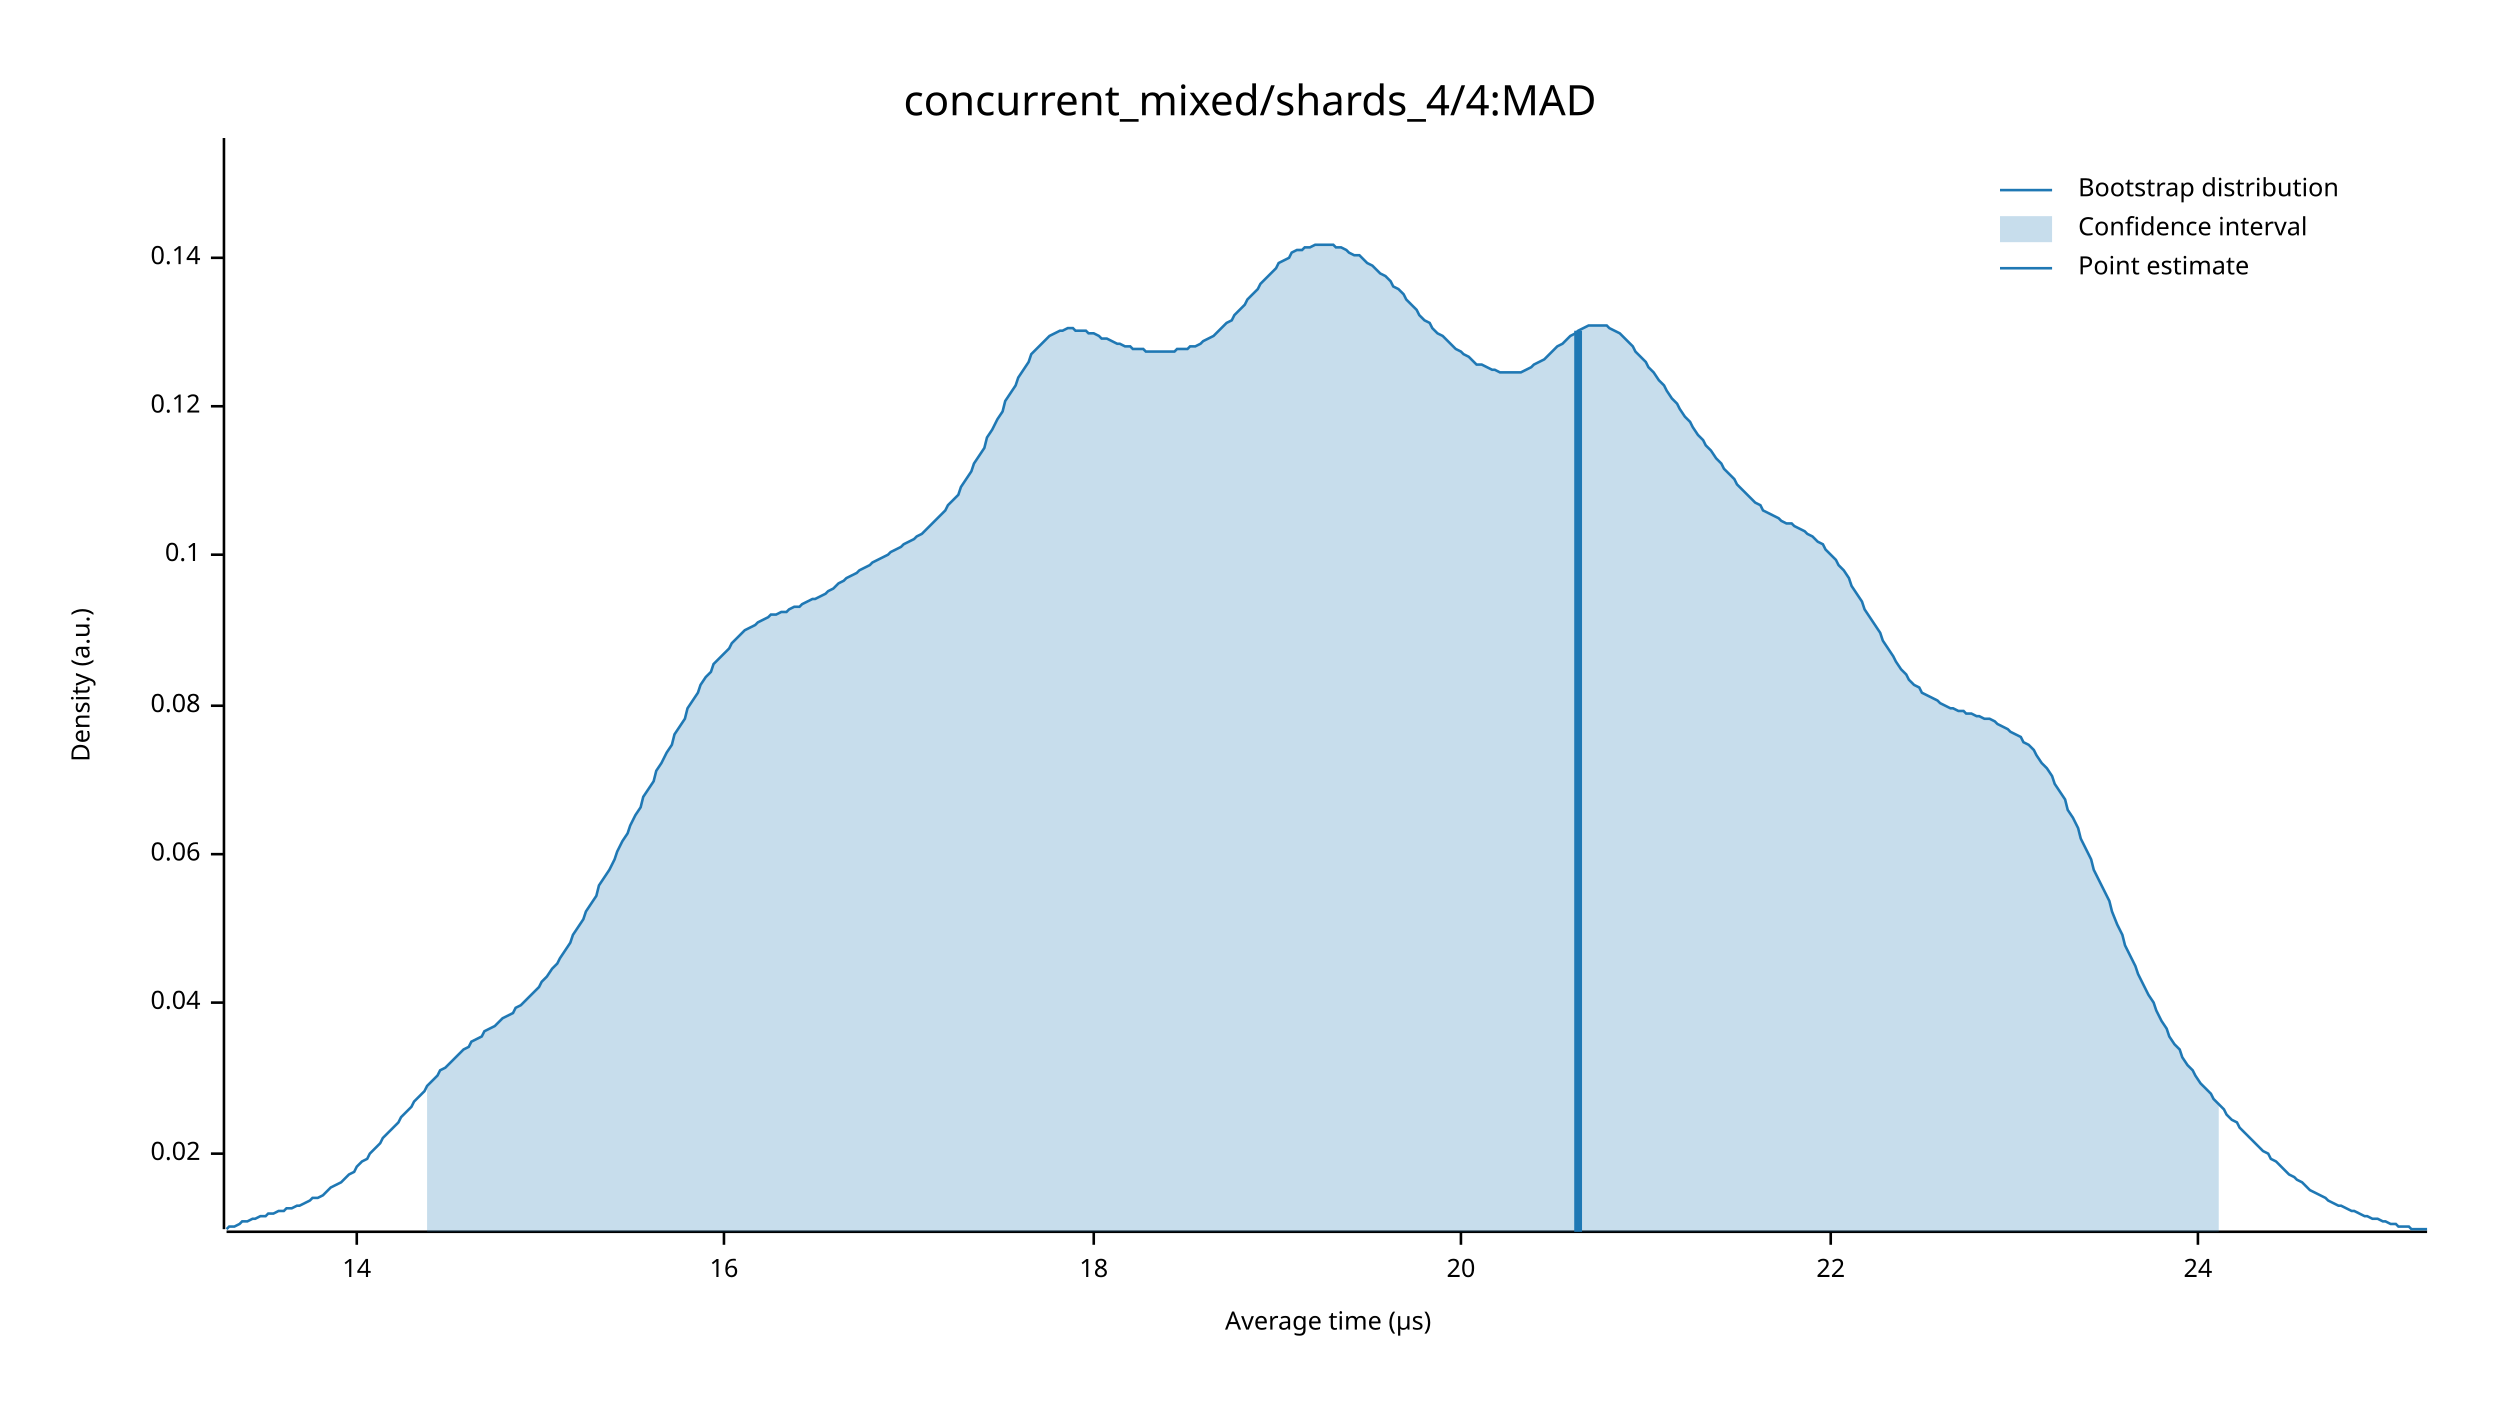
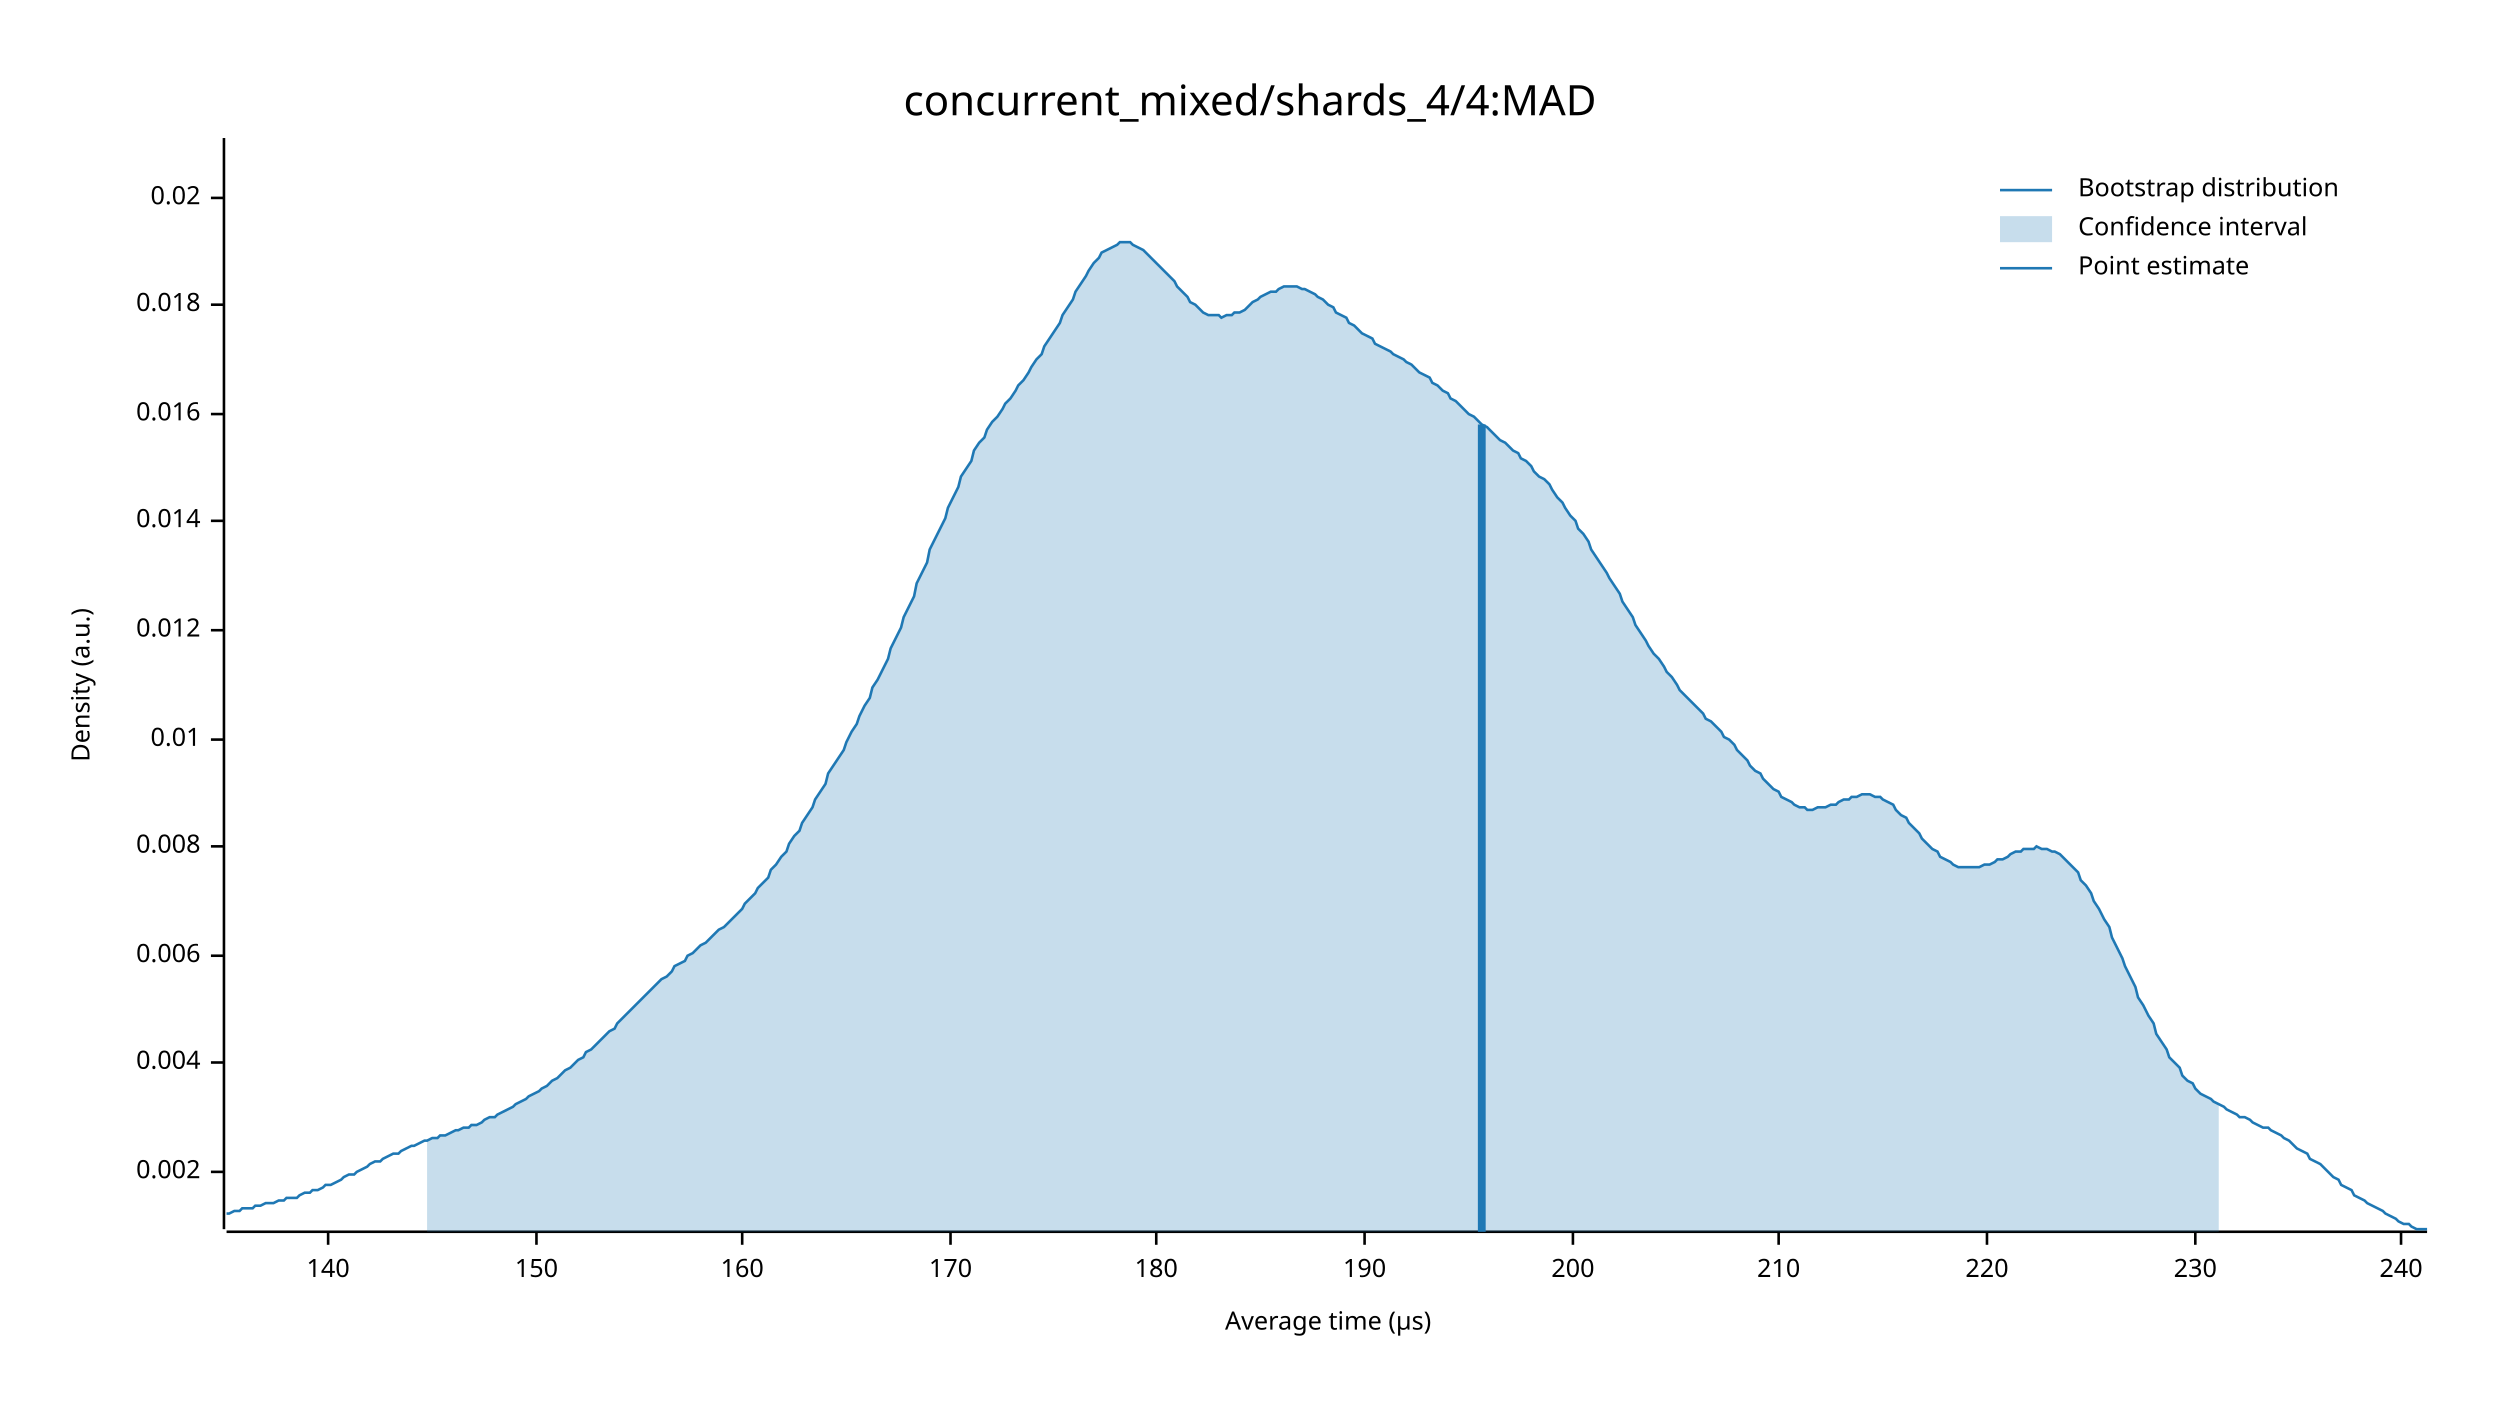
<svg xmlns="http://www.w3.org/2000/svg" width="960" height="540" viewBox="0 0 960 540">
  <text x="480" y="32" dy="0.76em" text-anchor="middle" font-family="sans-serif" font-size="16.129" opacity="1" fill="#000000">
concurrent_mixed/shards_4/4:MAD
</text>
  <text x="27" y="263" dy="0.76em" text-anchor="middle" font-family="sans-serif" font-size="9.677" opacity="1" fill="#000000" transform="rotate(270, 27, 263)">
Density (a.u.)
</text>
  <text x="510" y="513" dy="-0.5ex" text-anchor="middle" font-family="sans-serif" font-size="9.677" opacity="1" fill="#000000">
Average time (µs)
</text>
  <polyline fill="none" opacity="1" stroke="#000000" stroke-width="1" points="86,53 86,472 " />
-   <text x="77" y="443" dy="0.5ex" text-anchor="end" font-family="sans-serif" font-size="9.677" opacity="1" fill="#000000">
+   <text x="77" y="450" dy="0.5ex" text-anchor="end" font-family="sans-serif" font-size="9.677" opacity="1" fill="#000000">
+ 0.002
+ </text>
+   <polyline fill="none" opacity="1" stroke="#000000" stroke-width="1" points="81,450 86,450 " />
+   <text x="77" y="408" dy="0.5ex" text-anchor="end" font-family="sans-serif" font-size="9.677" opacity="1" fill="#000000">
+ 0.004
+ </text>
+   <polyline fill="none" opacity="1" stroke="#000000" stroke-width="1" points="81,408 86,408 " />
+   <text x="77" y="367" dy="0.5ex" text-anchor="end" font-family="sans-serif" font-size="9.677" opacity="1" fill="#000000">
+ 0.006
+ </text>
+   <polyline fill="none" opacity="1" stroke="#000000" stroke-width="1" points="81,367 86,367 " />
+   <text x="77" y="325" dy="0.5ex" text-anchor="end" font-family="sans-serif" font-size="9.677" opacity="1" fill="#000000">
+ 0.008
+ </text>
+   <polyline fill="none" opacity="1" stroke="#000000" stroke-width="1" points="81,325 86,325 " />
+   <text x="77" y="284" dy="0.5ex" text-anchor="end" font-family="sans-serif" font-size="9.677" opacity="1" fill="#000000">
+ 0.01
+ </text>
+   <polyline fill="none" opacity="1" stroke="#000000" stroke-width="1" points="81,284 86,284 " />
+   <text x="77" y="242" dy="0.5ex" text-anchor="end" font-family="sans-serif" font-size="9.677" opacity="1" fill="#000000">
+ 0.012
+ </text>
+   <polyline fill="none" opacity="1" stroke="#000000" stroke-width="1" points="81,242 86,242 " />
+   <text x="77" y="200" dy="0.5ex" text-anchor="end" font-family="sans-serif" font-size="9.677" opacity="1" fill="#000000">
+ 0.014
+ </text>
+   <polyline fill="none" opacity="1" stroke="#000000" stroke-width="1" points="81,200 86,200 " />
+   <text x="77" y="159" dy="0.5ex" text-anchor="end" font-family="sans-serif" font-size="9.677" opacity="1" fill="#000000">
+ 0.016
+ </text>
+   <polyline fill="none" opacity="1" stroke="#000000" stroke-width="1" points="81,159 86,159 " />
+   <text x="77" y="117" dy="0.5ex" text-anchor="end" font-family="sans-serif" font-size="9.677" opacity="1" fill="#000000">
+ 0.018
+ </text>
+   <polyline fill="none" opacity="1" stroke="#000000" stroke-width="1" points="81,117 86,117 " />
+   <text x="77" y="76" dy="0.5ex" text-anchor="end" font-family="sans-serif" font-size="9.677" opacity="1" fill="#000000">
0.02
</text>
-   <polyline fill="none" opacity="1" stroke="#000000" stroke-width="1" points="81,443 86,443 " />
-   <text x="77" y="385" dy="0.5ex" text-anchor="end" font-family="sans-serif" font-size="9.677" opacity="1" fill="#000000">
- 0.04
+   <polyline fill="none" opacity="1" stroke="#000000" stroke-width="1" points="81,76 86,76 " />
+   <polyline fill="none" opacity="1" stroke="#000000" stroke-width="1" points="87,473 932,473 " />
+   <text x="126" y="483" dy="0.76em" text-anchor="middle" font-family="sans-serif" font-size="9.677" opacity="1" fill="#000000">
+ 140
</text>
-   <polyline fill="none" opacity="1" stroke="#000000" stroke-width="1" points="81,385 86,385 " />
-   <text x="77" y="328" dy="0.5ex" text-anchor="end" font-family="sans-serif" font-size="9.677" opacity="1" fill="#000000">
- 0.06
+   <polyline fill="none" opacity="1" stroke="#000000" stroke-width="1" points="126,473 126,478 " />
+   <text x="206" y="483" dy="0.76em" text-anchor="middle" font-family="sans-serif" font-size="9.677" opacity="1" fill="#000000">
+ 150
</text>
-   <polyline fill="none" opacity="1" stroke="#000000" stroke-width="1" points="81,328 86,328 " />
-   <text x="77" y="271" dy="0.5ex" text-anchor="end" font-family="sans-serif" font-size="9.677" opacity="1" fill="#000000">
- 0.08
+   <polyline fill="none" opacity="1" stroke="#000000" stroke-width="1" points="206,473 206,478 " />
+   <text x="285" y="483" dy="0.76em" text-anchor="middle" font-family="sans-serif" font-size="9.677" opacity="1" fill="#000000">
+ 160
</text>
-   <polyline fill="none" opacity="1" stroke="#000000" stroke-width="1" points="81,271 86,271 " />
-   <text x="77" y="213" dy="0.5ex" text-anchor="end" font-family="sans-serif" font-size="9.677" opacity="1" fill="#000000">
- 0.1
+   <polyline fill="none" opacity="1" stroke="#000000" stroke-width="1" points="285,473 285,478 " />
+   <text x="365" y="483" dy="0.76em" text-anchor="middle" font-family="sans-serif" font-size="9.677" opacity="1" fill="#000000">
+ 170
</text>
-   <polyline fill="none" opacity="1" stroke="#000000" stroke-width="1" points="81,213 86,213 " />
-   <text x="77" y="156" dy="0.5ex" text-anchor="end" font-family="sans-serif" font-size="9.677" opacity="1" fill="#000000">
- 0.12
+   <polyline fill="none" opacity="1" stroke="#000000" stroke-width="1" points="365,473 365,478 " />
+   <text x="444" y="483" dy="0.76em" text-anchor="middle" font-family="sans-serif" font-size="9.677" opacity="1" fill="#000000">
+ 180
</text>
-   <polyline fill="none" opacity="1" stroke="#000000" stroke-width="1" points="81,156 86,156 " />
-   <text x="77" y="99" dy="0.5ex" text-anchor="end" font-family="sans-serif" font-size="9.677" opacity="1" fill="#000000">
- 0.14
+   <polyline fill="none" opacity="1" stroke="#000000" stroke-width="1" points="444,473 444,478 " />
+   <text x="524" y="483" dy="0.76em" text-anchor="middle" font-family="sans-serif" font-size="9.677" opacity="1" fill="#000000">
+ 190
</text>
-   <polyline fill="none" opacity="1" stroke="#000000" stroke-width="1" points="81,99 86,99 " />
-   <polyline fill="none" opacity="1" stroke="#000000" stroke-width="1" points="87,473 932,473 " />
-   <text x="137" y="483" dy="0.76em" text-anchor="middle" font-family="sans-serif" font-size="9.677" opacity="1" fill="#000000">
- 14
+   <polyline fill="none" opacity="1" stroke="#000000" stroke-width="1" points="524,473 524,478 " />
+   <text x="604" y="483" dy="0.76em" text-anchor="middle" font-family="sans-serif" font-size="9.677" opacity="1" fill="#000000">
+ 200
</text>
-   <polyline fill="none" opacity="1" stroke="#000000" stroke-width="1" points="137,473 137,478 " />
-   <text x="278" y="483" dy="0.76em" text-anchor="middle" font-family="sans-serif" font-size="9.677" opacity="1" fill="#000000">
- 16
+   <polyline fill="none" opacity="1" stroke="#000000" stroke-width="1" points="604,473 604,478 " />
+   <text x="683" y="483" dy="0.76em" text-anchor="middle" font-family="sans-serif" font-size="9.677" opacity="1" fill="#000000">
+ 210
</text>
-   <polyline fill="none" opacity="1" stroke="#000000" stroke-width="1" points="278,473 278,478 " />
-   <text x="420" y="483" dy="0.76em" text-anchor="middle" font-family="sans-serif" font-size="9.677" opacity="1" fill="#000000">
- 18
+   <polyline fill="none" opacity="1" stroke="#000000" stroke-width="1" points="683,473 683,478 " />
+   <text x="763" y="483" dy="0.76em" text-anchor="middle" font-family="sans-serif" font-size="9.677" opacity="1" fill="#000000">
+ 220
</text>
-   <polyline fill="none" opacity="1" stroke="#000000" stroke-width="1" points="420,473 420,478 " />
-   <text x="561" y="483" dy="0.76em" text-anchor="middle" font-family="sans-serif" font-size="9.677" opacity="1" fill="#000000">
- 20
+   <polyline fill="none" opacity="1" stroke="#000000" stroke-width="1" points="763,473 763,478 " />
+   <text x="843" y="483" dy="0.76em" text-anchor="middle" font-family="sans-serif" font-size="9.677" opacity="1" fill="#000000">
+ 230
</text>
-   <polyline fill="none" opacity="1" stroke="#000000" stroke-width="1" points="561,473 561,478 " />
-   <text x="703" y="483" dy="0.76em" text-anchor="middle" font-family="sans-serif" font-size="9.677" opacity="1" fill="#000000">
- 22
+   <polyline fill="none" opacity="1" stroke="#000000" stroke-width="1" points="843,473 843,478 " />
+   <text x="922" y="483" dy="0.76em" text-anchor="middle" font-family="sans-serif" font-size="9.677" opacity="1" fill="#000000">
+ 240
</text>
-   <polyline fill="none" opacity="1" stroke="#000000" stroke-width="1" points="703,473 703,478 " />
-   <text x="844" y="483" dy="0.76em" text-anchor="middle" font-family="sans-serif" font-size="9.677" opacity="1" fill="#000000">
- 24
- </text>
-   <polyline fill="none" opacity="1" stroke="#000000" stroke-width="1" points="844,473 844,478 " />
-   <polyline fill="none" opacity="1" stroke="#1F78B4" stroke-width="1" points="87,472 88,471 90,471 92,470 93,469 95,469 97,468 98,468 100,467 102,467 103,466 105,466 107,465 109,465 110,464 112,464 114,463 115,463 117,462 119,461 120,460 122,460 124,459 125,458 127,456 129,455 131,454 132,453 134,451 136,450 137,448 139,446 141,445 142,443 144,441 146,439 147,437 149,435 151,433 153,431 154,429 156,427 158,425 159,423 161,421 163,419 164,417 166,415 168,413 169,411 171,410 173,408 175,406 176,405 178,403 180,402 181,400 183,399 185,398 186,396 188,395 190,394 191,393 193,391 195,390 197,389 198,387 200,386 202,384 203,383 205,381 207,379 208,377 210,375 212,372 214,370 215,368 217,365 219,362 220,359 222,356 224,353 225,350 227,347 229,344 230,340 232,337 234,334 236,330 237,327 239,323 241,320 242,317 244,313 246,310 247,306 249,303 251,300 252,296 254,293 256,289 258,286 259,282 261,279 263,276 264,272 266,269 268,266 269,263 271,260 273,258 274,255 276,253 278,251 280,249 281,247 283,245 285,243 286,242 288,241 290,240 291,239 293,238 295,237 296,236 298,236 300,235 302,235 303,234 305,233 307,233 308,232 310,231 312,230 313,230 315,229 317,228 318,227 320,226 322,224 324,223 325,222 327,221 329,220 330,219 332,218 334,217 335,216 337,215 339,214 341,213 342,212 344,211 346,210 347,209 349,208 351,207 352,206 354,205 356,203 357,202 359,200 361,198 363,196 364,194 366,192 368,190 369,187 371,184 373,181 374,178 376,175 378,172 379,168 381,165 383,161 385,158 386,154 388,151 390,148 391,145 393,142 395,139 396,136 398,134 400,132 401,131 403,129 405,128 407,127 408,127 410,126 412,126 413,127 415,127 417,127 418,128 420,128 422,129 423,130 425,130 427,131 429,132 430,132 432,133 434,133 435,134 437,134 439,134 440,135 442,135 444,135 445,135 447,135 449,135 451,135 452,134 454,134 456,134 457,133 459,133 461,132 462,131 464,130 466,129 468,127 469,126 471,124 473,123 474,121 476,119 478,117 479,115 481,113 483,111 484,109 486,107 488,105 490,103 491,101 493,100 495,99 496,97 498,96 500,96 501,95 503,95 505,94 506,94 508,94 510,94 512,94 513,95 515,95 517,96 518,97 520,98 522,98 523,99 525,101 527,102 528,103 530,105 532,106 534,108 535,110 537,111 539,113 540,115 542,117 544,119 545,121 547,123 549,124 550,126 552,128 554,129 556,131 557,132 559,134 561,135 562,136 564,137 566,139 567,140 569,140 571,141 573,142 574,142 576,143 578,143 579,143 581,143 583,143 584,143 586,142 588,141 589,140 591,139 593,138 595,136 596,135 598,133 600,132 601,131 603,129 605,128 606,127 608,126 610,125 611,125 613,125 615,125 617,125 618,126 620,127 622,128 623,129 625,131 627,133 628,135 630,137 632,139 633,141 635,143 637,146 639,148 640,150 642,153 644,155 645,157 647,160 649,162 650,164 652,167 654,169 655,171 657,173 659,176 661,178 662,180 664,182 666,184 667,186 669,188 671,190 672,191 674,193 676,194 677,196 679,197 681,198 683,199 684,200 686,201 688,201 689,202 691,203 693,204 694,205 696,206 698,208 700,209 701,211 703,213 705,215 706,217 708,219 710,222 711,225 713,228 715,231 716,234 718,237 720,240 722,243 723,246 725,249 727,252 728,254 730,257 732,259 733,261 735,263 737,264 738,266 740,267 742,268 744,269 745,270 747,271 749,272 750,272 752,273 754,273 755,274 757,274 759,275 760,275 762,276 764,276 766,277 767,278 769,279 771,280 772,281 774,282 776,283 777,285 779,286 781,288 782,290 784,293 786,295 788,298 789,301 791,304 793,307 794,311 796,314 798,318 799,322 801,326 803,330 804,334 806,338 808,342 810,346 811,350 813,355 815,359 816,363 818,367 820,371 821,374 823,378 825,382 827,385 828,388 830,392 832,395 833,398 835,401 837,403 838,406 840,409 842,411 843,413 845,416 847,418 849,420 850,422 852,424 854,426 855,428 857,430 859,431 860,433 862,435 864,437 865,438 867,440 869,442 871,443 872,445 874,446 876,448 877,449 879,451 881,452 882,453 884,454 886,456 887,457 889,458 891,459 893,460 894,461 896,462 898,463 899,463 901,464 903,465 904,465 906,466 908,467 909,467 911,468 913,468 915,469 916,469 918,470 920,470 921,471 923,471 925,471 926,472 928,472 930,472 932,472 " />
-   <polygon opacity="0.25" fill="#1F78B4" points="164,417 166,415 168,413 169,411 171,410 173,408 175,406 176,405 178,403 180,402 181,400 183,399 185,398 186,396 188,395 190,394 191,393 193,391 195,390 197,389 198,387 200,386 202,384 203,383 205,381 207,379 208,377 210,375 212,372 214,370 215,368 217,365 219,362 220,359 222,356 224,353 225,350 227,347 229,344 230,340 232,337 234,334 236,330 237,327 239,323 241,320 242,317 244,313 246,310 247,306 249,303 251,300 252,296 254,293 256,289 258,286 259,282 261,279 263,276 264,272 266,269 268,266 269,263 271,260 273,258 274,255 276,253 278,251 280,249 281,247 283,245 285,243 286,242 288,241 290,240 291,239 293,238 295,237 296,236 298,236 300,235 302,235 303,234 305,233 307,233 308,232 310,231 312,230 313,230 315,229 317,228 318,227 320,226 322,224 324,223 325,222 327,221 329,220 330,219 332,218 334,217 335,216 337,215 339,214 341,213 342,212 344,211 346,210 347,209 349,208 351,207 352,206 354,205 356,203 357,202 359,200 361,198 363,196 364,194 366,192 368,190 369,187 371,184 373,181 374,178 376,175 378,172 379,168 381,165 383,161 385,158 386,154 388,151 390,148 391,145 393,142 395,139 396,136 398,134 400,132 401,131 403,129 405,128 407,127 408,127 410,126 412,126 413,127 415,127 417,127 418,128 420,128 422,129 423,130 425,130 427,131 429,132 430,132 432,133 434,133 435,134 437,134 439,134 440,135 442,135 444,135 445,135 447,135 449,135 451,135 452,134 454,134 456,134 457,133 459,133 461,132 462,131 464,130 466,129 468,127 469,126 471,124 473,123 474,121 476,119 478,117 479,115 481,113 483,111 484,109 486,107 488,105 490,103 491,101 493,100 495,99 496,97 498,96 500,96 501,95 503,95 505,94 506,94 508,94 510,94 512,94 513,95 515,95 517,96 518,97 520,98 522,98 523,99 525,101 527,102 528,103 530,105 532,106 534,108 535,110 537,111 539,113 540,115 542,117 544,119 545,121 547,123 549,124 550,126 552,128 554,129 556,131 557,132 559,134 561,135 562,136 564,137 566,139 567,140 569,140 571,141 573,142 574,142 576,143 578,143 579,143 581,143 583,143 584,143 586,142 588,141 589,140 591,139 593,138 595,136 596,135 598,133 600,132 601,131 603,129 605,128 606,127 608,126 610,125 611,125 613,125 615,125 617,125 618,126 620,127 622,128 623,129 625,131 627,133 628,135 630,137 632,139 633,141 635,143 637,146 639,148 640,150 642,153 644,155 645,157 647,160 649,162 650,164 652,167 654,169 655,171 657,173 659,176 661,178 662,180 664,182 666,184 667,186 669,188 671,190 672,191 674,193 676,194 677,196 679,197 681,198 683,199 684,200 686,201 688,201 689,202 691,203 693,204 694,205 696,206 698,208 700,209 701,211 703,213 705,215 706,217 708,219 710,222 711,225 713,228 715,231 716,234 718,237 720,240 722,243 723,246 725,249 727,252 728,254 730,257 732,259 733,261 735,263 737,264 738,266 740,267 742,268 744,269 745,270 747,271 749,272 750,272 752,273 754,273 755,274 757,274 759,275 760,275 762,276 764,276 766,277 767,278 769,279 771,280 772,281 774,282 776,283 777,285 779,286 781,288 782,290 784,293 786,295 788,298 789,301 791,304 793,307 794,311 796,314 798,318 799,322 801,326 803,330 804,334 806,338 808,342 810,346 811,350 813,355 815,359 816,363 818,367 820,371 821,374 823,378 825,382 827,385 828,388 830,392 832,395 833,398 835,401 837,403 838,406 840,409 842,411 843,413 845,416 847,418 849,420 850,422 852,424 852,473 164,473 " />
-   <polyline fill="none" opacity="1" stroke="#1F78B4" stroke-width="3" points="606,473 606,127 " />
+   <polyline fill="none" opacity="1" stroke="#000000" stroke-width="1" points="922,473 922,478 " />
+   <polyline fill="none" opacity="1" stroke="#1F78B4" stroke-width="1" points="87,466 88,466 90,465 92,465 93,464 95,464 97,464 98,463 100,463 102,462 103,462 105,462 107,461 109,461 110,460 112,460 114,460 115,459 117,458 119,458 120,457 122,457 124,456 125,455 127,455 129,454 131,453 132,452 134,451 136,451 137,450 139,449 141,448 142,447 144,446 146,446 147,445 149,444 151,443 153,443 154,442 156,441 158,440 159,440 161,439 163,438 164,438 166,437 168,437 169,436 171,436 173,435 175,434 176,434 178,433 180,433 181,432 183,432 185,431 186,430 188,429 190,429 191,428 193,427 195,426 197,425 198,424 200,423 202,422 203,421 205,420 207,419 208,418 210,417 212,415 214,414 215,413 217,411 219,410 220,409 222,407 224,406 225,404 227,403 229,401 230,400 232,398 234,396 236,395 237,393 239,391 241,389 242,388 244,386 246,384 247,383 249,381 251,379 252,378 254,376 256,375 258,373 259,371 261,370 263,369 264,367 266,366 268,364 269,363 271,362 273,360 274,359 276,357 278,356 280,354 281,353 283,351 285,349 286,347 288,345 290,343 291,341 293,339 295,337 296,334 298,332 300,329 302,327 303,324 305,321 307,319 308,316 310,313 312,310 313,307 315,304 317,301 318,297 320,294 322,291 324,288 325,285 327,281 329,278 330,275 332,271 334,268 335,264 337,261 339,257 341,253 342,249 344,245 346,241 347,237 349,233 351,229 352,224 354,220 356,216 357,211 359,207 361,203 363,199 364,195 366,191 368,187 369,183 371,180 373,177 374,173 376,170 378,168 379,165 381,162 383,160 385,157 386,155 388,153 390,150 391,148 393,146 395,143 396,141 398,138 400,136 401,133 403,130 405,127 407,124 408,121 410,118 412,115 413,112 415,109 417,106 418,104 420,101 422,99 423,97 425,96 427,95 429,94 430,93 432,93 434,93 435,94 437,95 439,96 440,97 442,99 444,101 445,102 447,104 449,106 451,108 452,110 454,112 456,114 457,116 459,117 461,119 462,120 464,121 466,121 468,121 469,122 471,121 473,121 474,120 476,120 478,119 479,118 481,116 483,115 484,114 486,113 488,112 490,112 491,111 493,110 495,110 496,110 498,110 500,111 501,111 503,112 505,113 506,114 508,115 510,117 512,118 513,120 515,121 517,122 518,124 520,125 522,127 523,128 525,129 527,130 528,132 530,133 532,134 534,135 535,136 537,137 539,138 540,139 542,140 544,142 545,143 547,144 549,145 550,147 552,148 554,150 556,151 557,153 559,154 561,156 562,157 564,159 566,160 567,161 569,163 571,164 573,166 574,167 576,169 578,170 579,171 581,173 583,174 584,176 586,177 588,179 589,181 591,183 593,184 595,186 596,188 598,191 600,193 601,195 603,198 605,200 606,203 608,205 610,208 611,211 613,214 615,217 617,220 618,222 620,225 622,228 623,231 625,234 627,237 628,240 630,243 632,246 633,248 635,251 637,253 639,256 640,258 642,260 644,263 645,265 647,267 649,269 650,270 652,272 654,274 655,276 657,277 659,279 661,281 662,283 664,284 666,286 667,288 669,290 671,292 672,294 674,296 676,297 677,299 679,301 681,303 683,304 684,306 686,307 688,308 689,309 691,310 693,310 694,311 696,311 698,310 700,310 701,310 703,309 705,309 706,308 708,307 710,307 711,306 713,306 715,305 716,305 718,305 720,306 722,306 723,307 725,308 727,309 728,311 730,313 732,314 733,316 735,318 737,320 738,322 740,324 742,326 744,327 745,329 747,330 749,331 750,332 752,333 754,333 755,333 757,333 759,333 760,333 762,332 764,332 766,331 767,330 769,330 771,329 772,328 774,327 776,327 777,326 779,326 781,326 782,325 784,326 786,326 788,327 789,327 791,328 793,330 794,331 796,333 798,335 799,338 801,340 803,343 804,346 806,349 808,353 810,356 811,360 813,364 815,368 816,371 818,375 820,379 821,383 823,386 825,390 827,393 828,397 830,400 832,403 833,406 835,408 837,410 838,413 840,415 842,416 843,418 845,420 847,421 849,422 850,423 852,424 854,425 855,426 857,427 859,428 860,429 862,429 864,430 865,431 867,432 869,433 871,433 872,434 874,435 876,436 877,437 879,438 881,440 882,441 884,442 886,443 887,445 889,446 891,447 893,449 894,450 896,452 898,453 899,455 901,456 903,457 904,459 906,460 908,461 909,462 911,463 913,464 915,465 916,466 918,467 920,468 921,469 923,470 925,470 926,471 928,472 930,472 932,472 " />
+   <polygon opacity="0.25" fill="#1F78B4" points="164,438 166,437 168,437 169,436 171,436 173,435 175,434 176,434 178,433 180,433 181,432 183,432 185,431 186,430 188,429 190,429 191,428 193,427 195,426 197,425 198,424 200,423 202,422 203,421 205,420 207,419 208,418 210,417 212,415 214,414 215,413 217,411 219,410 220,409 222,407 224,406 225,404 227,403 229,401 230,400 232,398 234,396 236,395 237,393 239,391 241,389 242,388 244,386 246,384 247,383 249,381 251,379 252,378 254,376 256,375 258,373 259,371 261,370 263,369 264,367 266,366 268,364 269,363 271,362 273,360 274,359 276,357 278,356 280,354 281,353 283,351 285,349 286,347 288,345 290,343 291,341 293,339 295,337 296,334 298,332 300,329 302,327 303,324 305,321 307,319 308,316 310,313 312,310 313,307 315,304 317,301 318,297 320,294 322,291 324,288 325,285 327,281 329,278 330,275 332,271 334,268 335,264 337,261 339,257 341,253 342,249 344,245 346,241 347,237 349,233 351,229 352,224 354,220 356,216 357,211 359,207 361,203 363,199 364,195 366,191 368,187 369,183 371,180 373,177 374,173 376,170 378,168 379,165 381,162 383,160 385,157 386,155 388,153 390,150 391,148 393,146 395,143 396,141 398,138 400,136 401,133 403,130 405,127 407,124 408,121 410,118 412,115 413,112 415,109 417,106 418,104 420,101 422,99 423,97 425,96 427,95 429,94 430,93 432,93 434,93 435,94 437,95 439,96 440,97 442,99 444,101 445,102 447,104 449,106 451,108 452,110 454,112 456,114 457,116 459,117 461,119 462,120 464,121 466,121 468,121 469,122 471,121 473,121 474,120 476,120 478,119 479,118 481,116 483,115 484,114 486,113 488,112 490,112 491,111 493,110 495,110 496,110 498,110 500,111 501,111 503,112 505,113 506,114 508,115 510,117 512,118 513,120 515,121 517,122 518,124 520,125 522,127 523,128 525,129 527,130 528,132 530,133 532,134 534,135 535,136 537,137 539,138 540,139 542,140 544,142 545,143 547,144 549,145 550,147 552,148 554,150 556,151 557,153 559,154 561,156 562,157 564,159 566,160 567,161 569,163 571,164 573,166 574,167 576,169 578,170 579,171 581,173 583,174 584,176 586,177 588,179 589,181 591,183 593,184 595,186 596,188 598,191 600,193 601,195 603,198 605,200 606,203 608,205 610,208 611,211 613,214 615,217 617,220 618,222 620,225 622,228 623,231 625,234 627,237 628,240 630,243 632,246 633,248 635,251 637,253 639,256 640,258 642,260 644,263 645,265 647,267 649,269 650,270 652,272 654,274 655,276 657,277 659,279 661,281 662,283 664,284 666,286 667,288 669,290 671,292 672,294 674,296 676,297 677,299 679,301 681,303 683,304 684,306 686,307 688,308 689,309 691,310 693,310 694,311 696,311 698,310 700,310 701,310 703,309 705,309 706,308 708,307 710,307 711,306 713,306 715,305 716,305 718,305 720,306 722,306 723,307 725,308 727,309 728,311 730,313 732,314 733,316 735,318 737,320 738,322 740,324 742,326 744,327 745,329 747,330 749,331 750,332 752,333 754,333 755,333 757,333 759,333 760,333 762,332 764,332 766,331 767,330 769,330 771,329 772,328 774,327 776,327 777,326 779,326 781,326 782,325 784,326 786,326 788,327 789,327 791,328 793,330 794,331 796,333 798,335 799,338 801,340 803,343 804,346 806,349 808,353 810,356 811,360 813,364 815,368 816,371 818,375 820,379 821,383 823,386 825,390 827,393 828,397 830,400 832,403 833,406 835,408 837,410 838,413 840,415 842,416 843,418 845,420 847,421 849,422 850,423 852,424 852,473 164,473 " />
+   <polyline fill="none" opacity="1" stroke="#1F78B4" stroke-width="3" points="569,473 569,163 " />
  <text x="798" y="68" dy="0.76em" text-anchor="start" font-family="sans-serif" font-size="9.677" opacity="1" fill="#000000">
Bootstrap distribution
</text>
  <text x="798" y="83" dy="0.76em" text-anchor="start" font-family="sans-serif" font-size="9.677" opacity="1" fill="#000000">
Confidence interval
</text>
  <text x="798" y="98" dy="0.76em" text-anchor="start" font-family="sans-serif" font-size="9.677" opacity="1" fill="#000000">
Point estimate
</text>
  <polyline fill="none" opacity="1" stroke="#1F78B4" stroke-width="1" points="768,73 788,73 " />
  <rect x="768" y="83" width="20" height="10" opacity="0.25" fill="#1F78B4" stroke="none" />
  <polyline fill="none" opacity="1" stroke="#1F78B4" stroke-width="1" points="768,103 788,103 " />
</svg>
